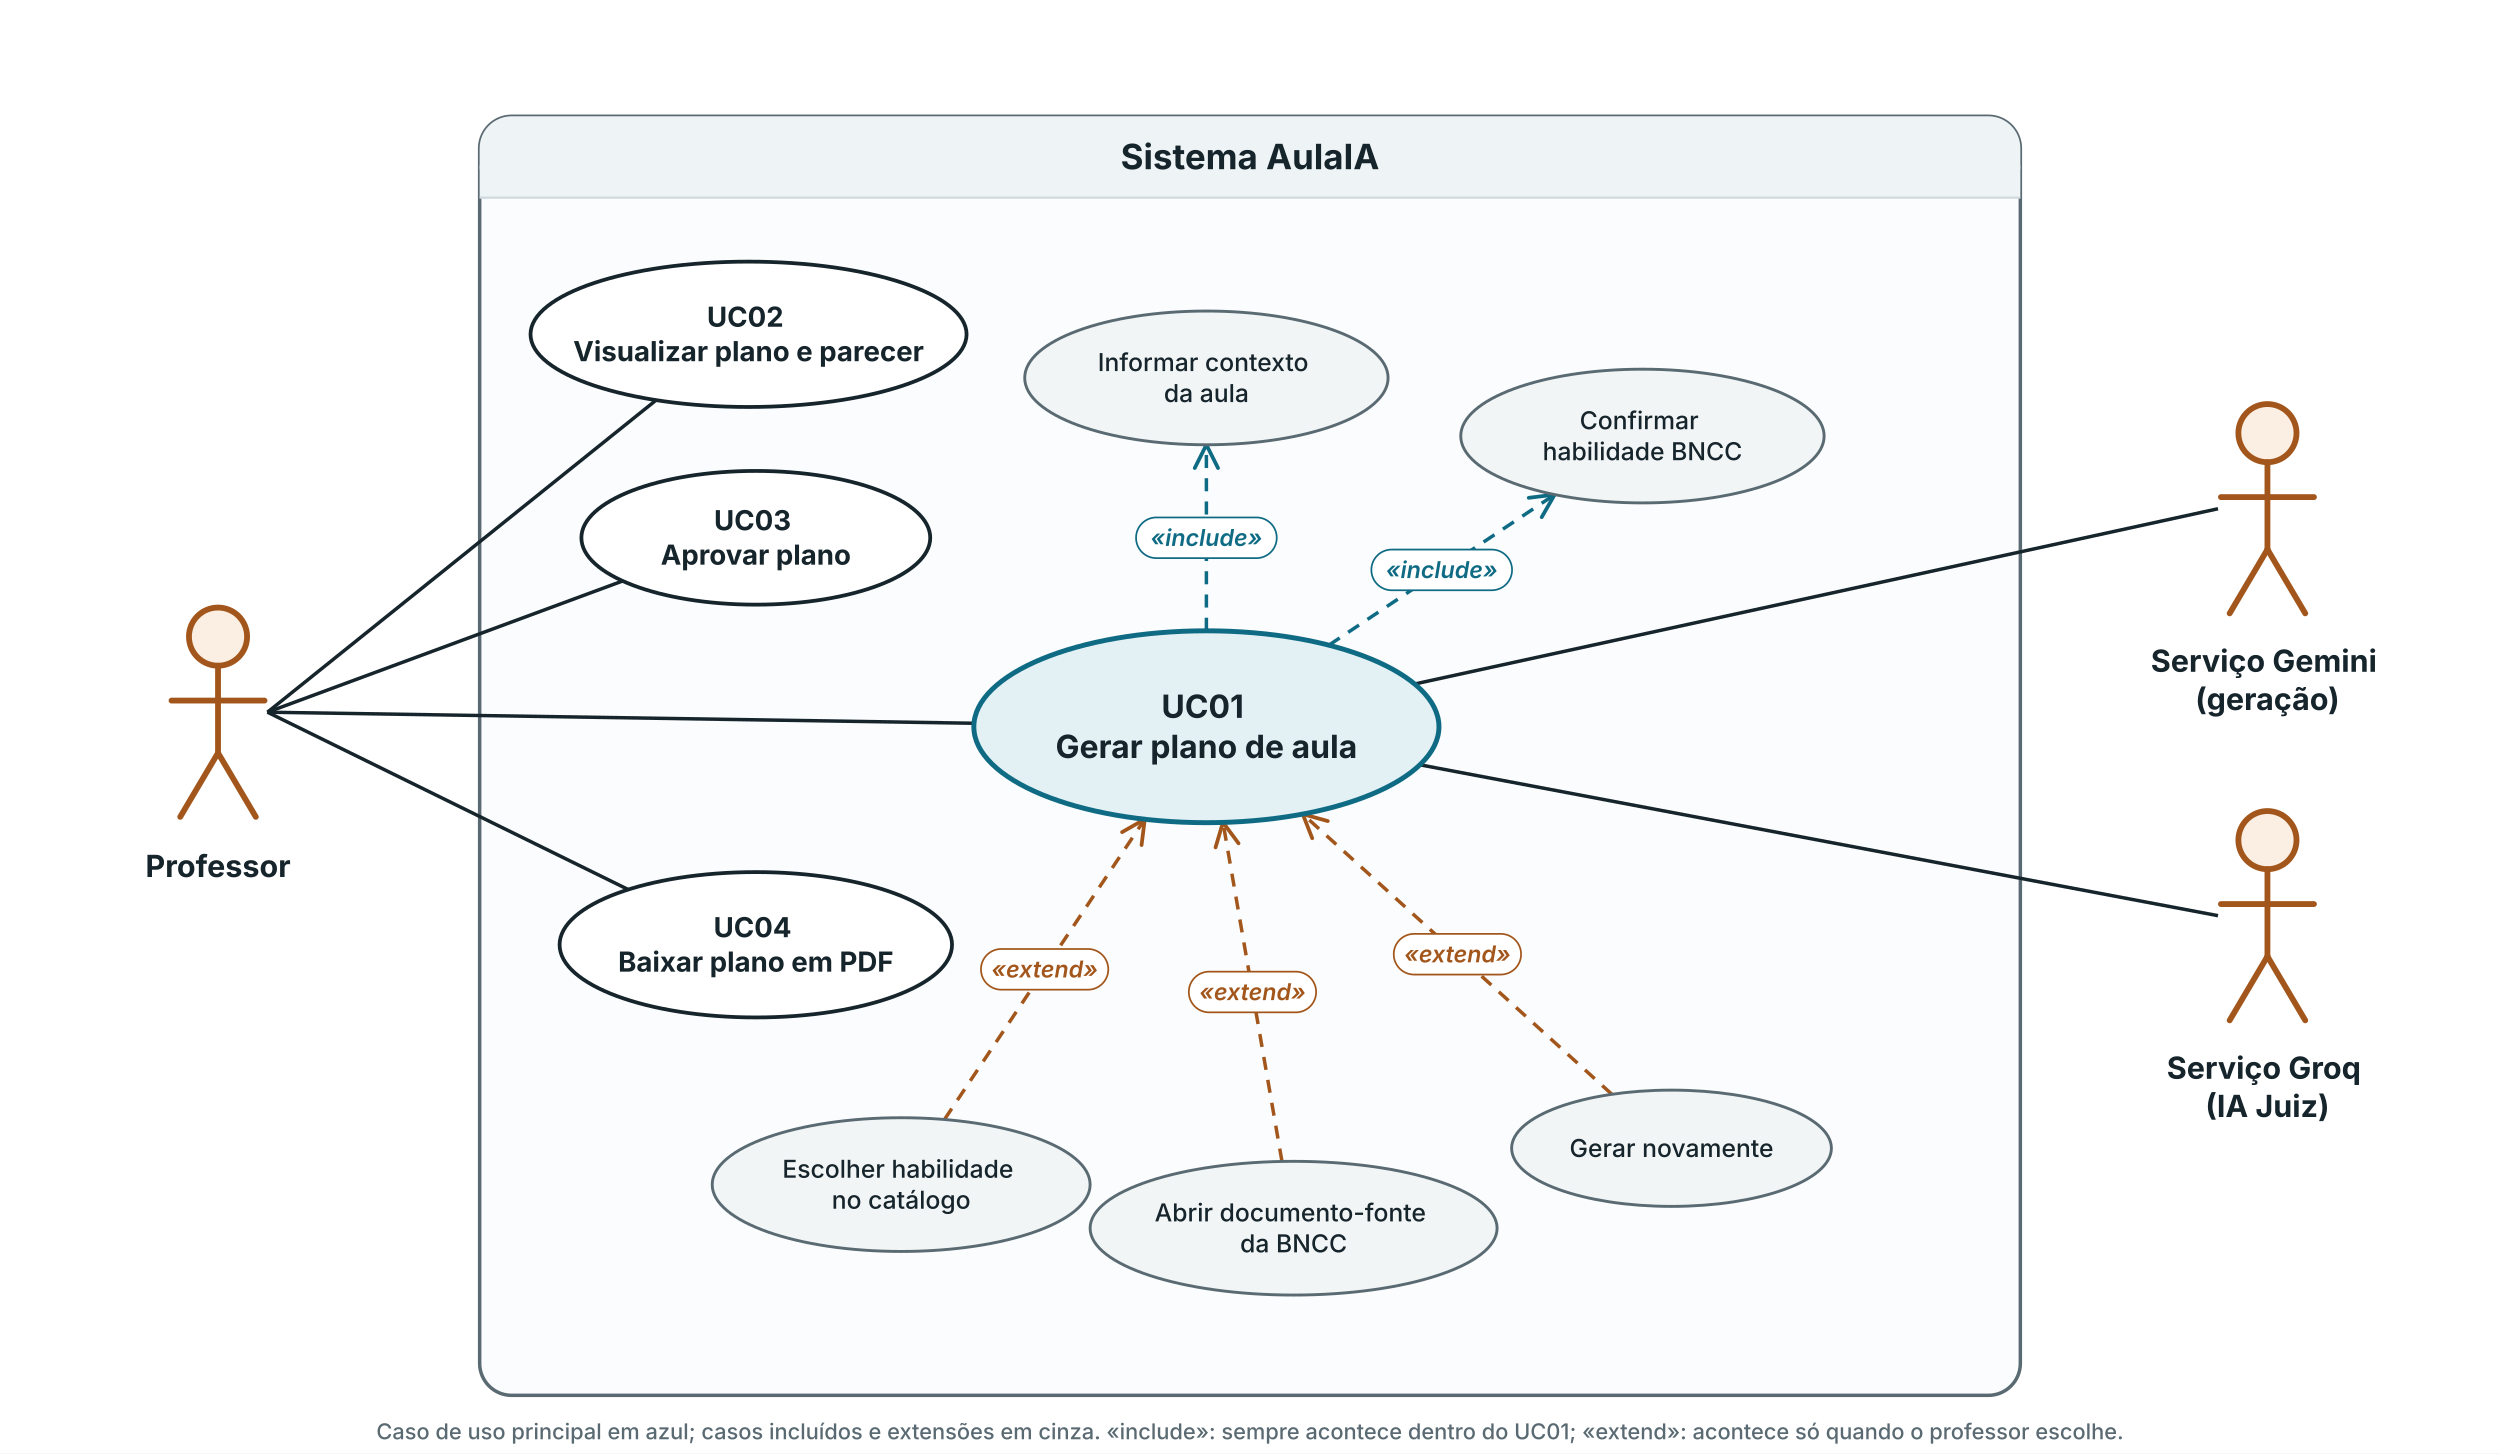
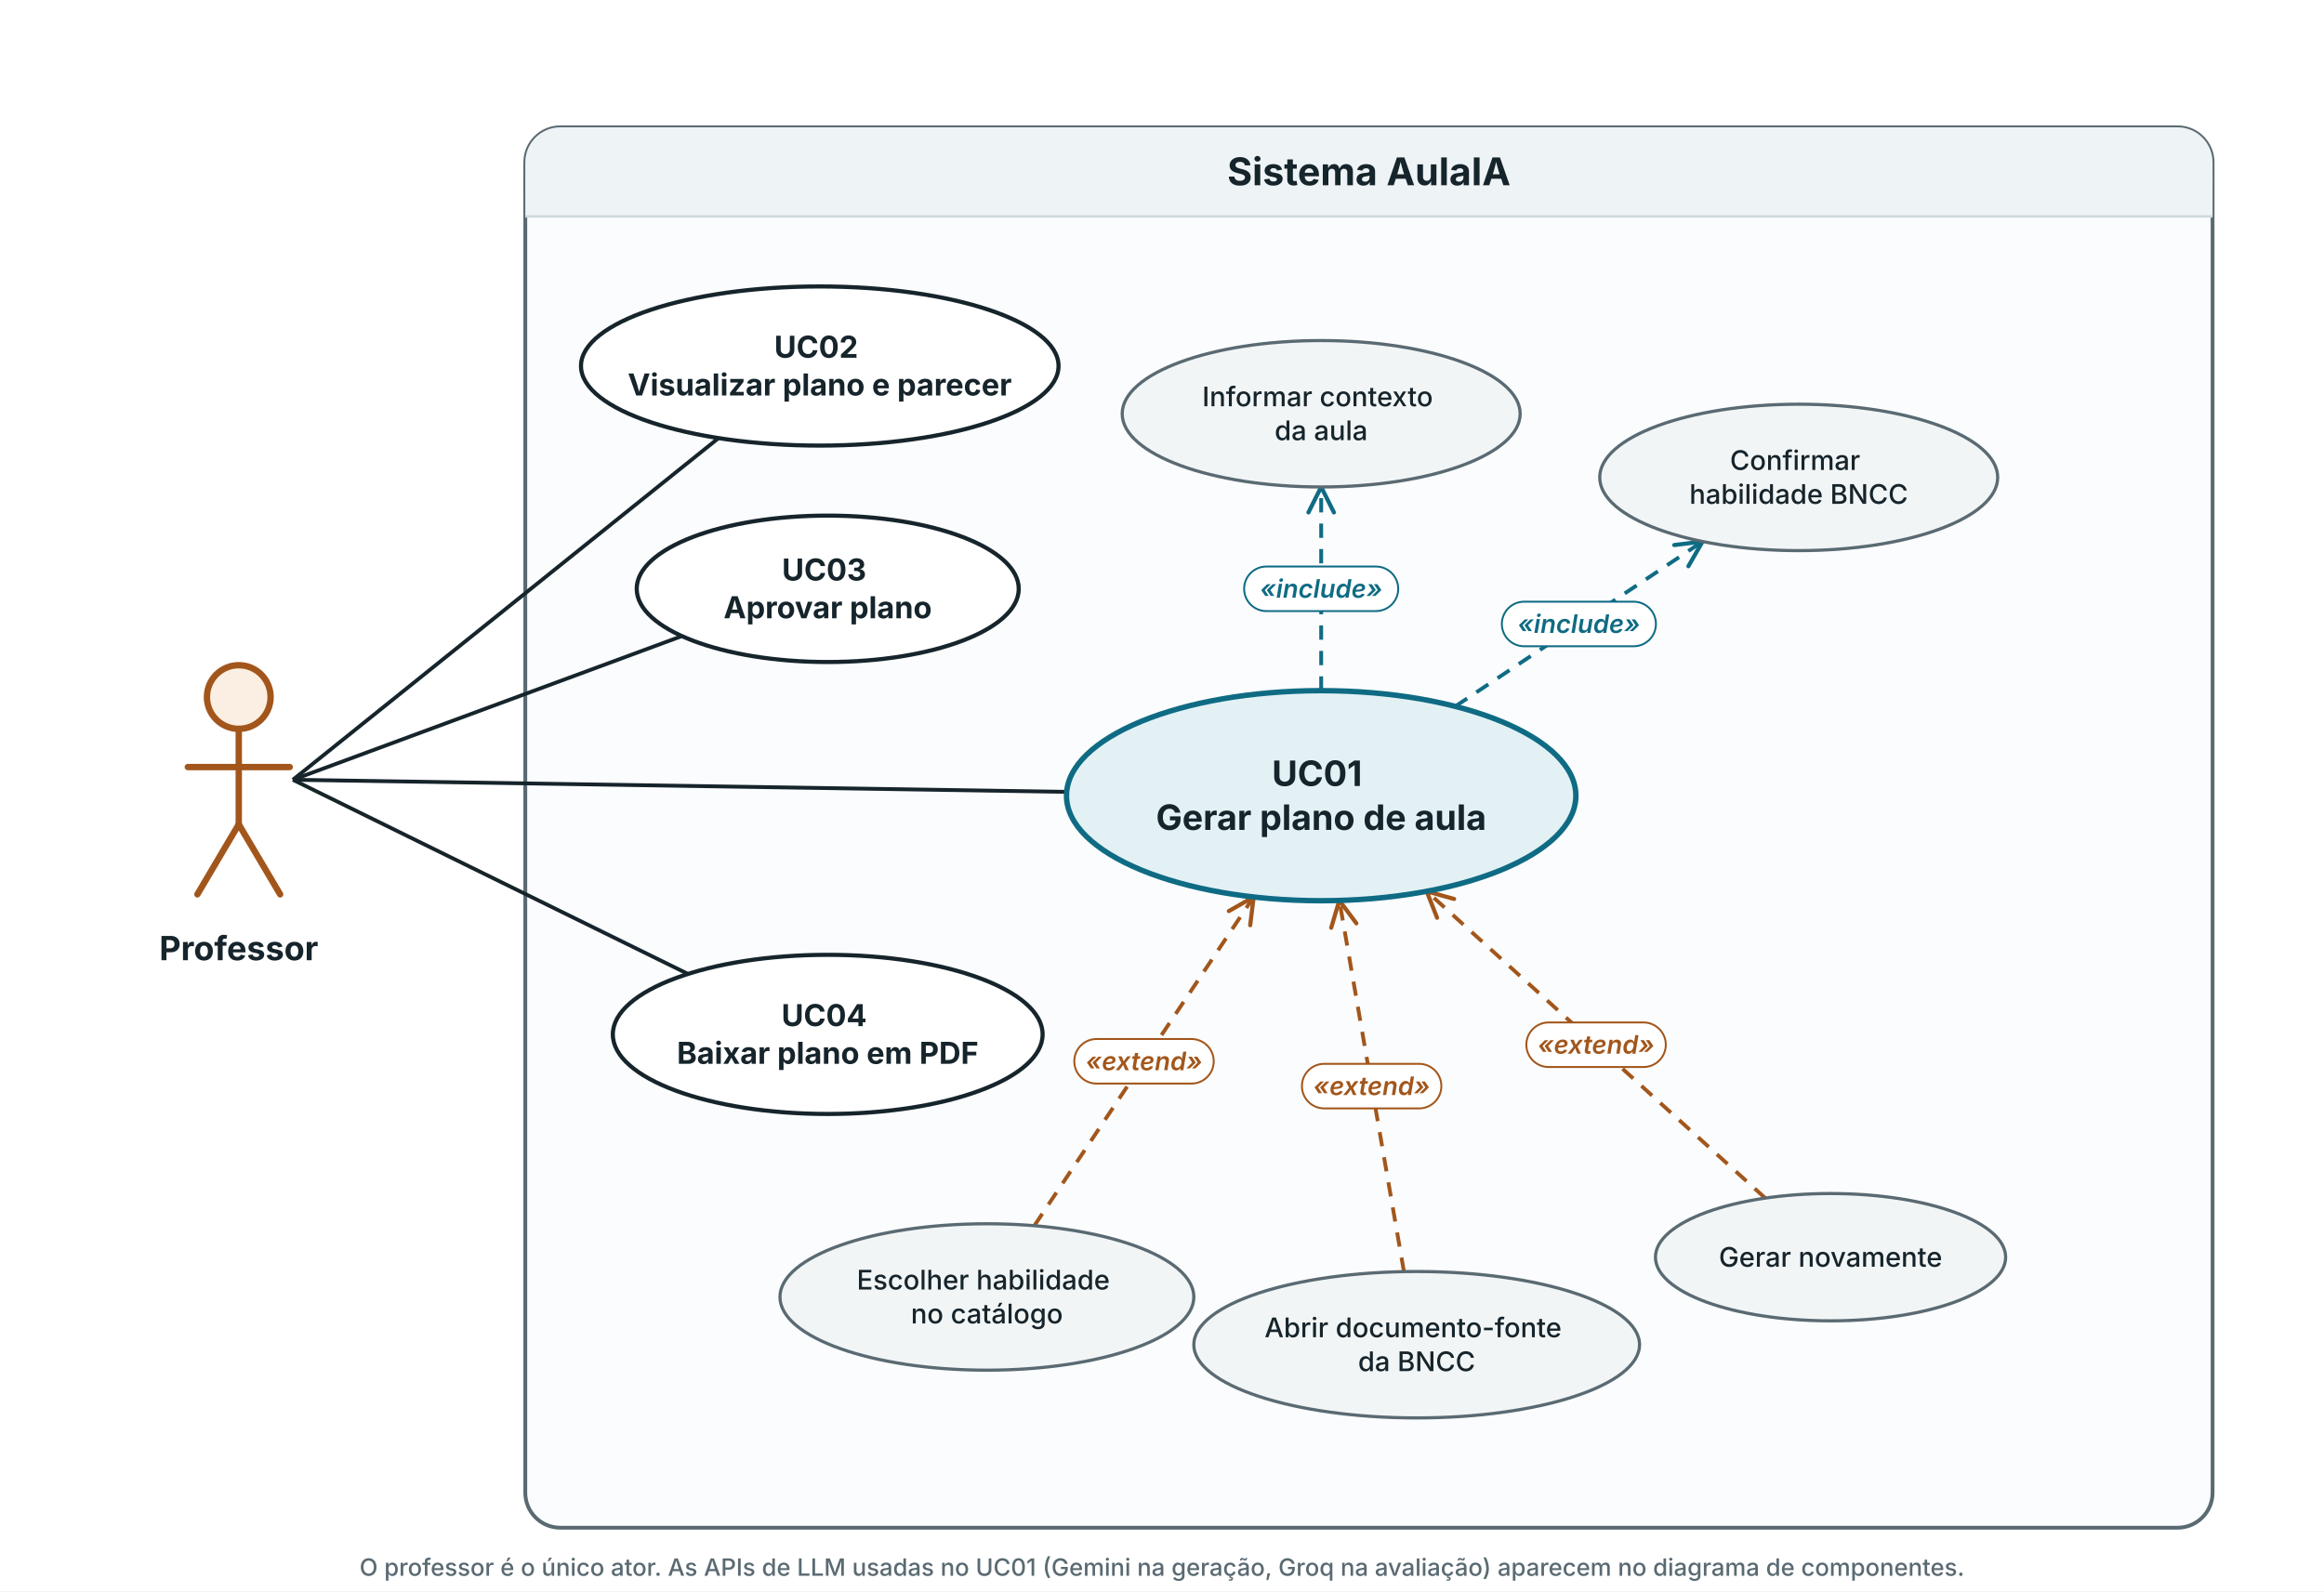
- <svg xmlns="http://www.w3.org/2000/svg" width="1720" height="1000" viewBox="0 0 1720 1000" font-family="Inter, 'DejaVu Sans', sans-serif">
-   <rect width="1720" height="1000" fill="#ffffff" />
+ <svg xmlns="http://www.w3.org/2000/svg" width="1460" height="1000" viewBox="0 0 1460 1000" font-family="Inter, 'DejaVu Sans', sans-serif">
+   <rect width="1460" height="1000" fill="#ffffff" />
  <rect x="330" y="80" width="1060" height="880" rx="22" fill="#fbfcfd" stroke="#5a6a72" stroke-width="2.4" />
  <rect x="330" y="80" width="1060" height="56" rx="22" fill="#eef3f5" />
  <rect x="330" y="114" width="1060" height="22" fill="#eef3f5" />
  <line x1="330" y1="136" x2="1390" y2="136" stroke="#cfd9de" stroke-width="1.5" />
  <text text-anchor="middle" font-size="24" font-weight="700" fill="#16242b">
    <tspan x="860.0" y="116.4">Sistema AulaIA</tspan>
  </text>
  <line x1="184.0" y1="490.0" x2="670.1" y2="497.6" stroke="#16242b" stroke-width="2.4" />
  <line x1="184.0" y1="490.0" x2="451.4" y2="275.3" stroke="#16242b" stroke-width="2.4" />
  <line x1="184.0" y1="490.0" x2="428.4" y2="399.7" stroke="#16242b" stroke-width="2.4" />
  <line x1="184.0" y1="490.0" x2="432.2" y2="612.0" stroke="#16242b" stroke-width="2.4" />
-   <line x1="973.2" y1="470.6" x2="1526.0" y2="350.0" stroke="#16242b" stroke-width="2.4" />
-   <line x1="976.9" y1="526.2" x2="1526.0" y2="630.0" stroke="#16242b" stroke-width="2.4" />
  <line x1="830.0" y1="434.0" x2="830.0" y2="306.0" stroke="#0f6b84" stroke-width="2.4" stroke-dasharray="9 7" />
  <polyline points="822.0,322.0 830.0,306.0 838.0,322.0" fill="none" stroke="#0f6b84" stroke-width="2.6" stroke-linejoin="round" stroke-linecap="round" />
  <rect x="781.6" y="356.0" width="96.8" height="28" rx="14" fill="#ffffff" stroke="#0f6b84" stroke-width="1.2" />
  <text text-anchor="middle" font-size="16" font-weight="600" fill="#0f6b84" font-style="italic">
    <tspan x="830.0" y="375.6">«include»</tspan>
  </text>
  <line x1="914.2" y1="443.9" x2="1069.6" y2="340.3" stroke="#0f6b84" stroke-width="2.4" stroke-dasharray="9 7" />
  <polyline points="1051.8,342.5 1069.6,340.3 1060.7,355.8" fill="none" stroke="#0f6b84" stroke-width="2.6" stroke-linejoin="round" stroke-linecap="round" />
  <rect x="943.5" y="378.1" width="96.8" height="28" rx="14" fill="#ffffff" stroke="#0f6b84" stroke-width="1.2" />
  <text text-anchor="middle" font-size="16" font-weight="600" fill="#0f6b84" font-style="italic">
    <tspan x="991.9" y="397.7">«include»</tspan>
  </text>
  <line x1="649.8" y1="770.2" x2="787.6" y2="563.6" stroke="#a2561b" stroke-width="2.4" stroke-dasharray="9 7" />
  <polyline points="772.0,572.5 787.6,563.6 785.4,581.4" fill="none" stroke="#a2561b" stroke-width="2.6" stroke-linejoin="round" stroke-linecap="round" />
  <rect x="674.9" y="652.9" width="87.6" height="28" rx="14" fill="#ffffff" stroke="#a2561b" stroke-width="1.2" />
  <text text-anchor="middle" font-size="16" font-weight="600" fill="#a2561b" font-style="italic">
    <tspan x="718.7" y="672.5">«extend»</tspan>
  </text>
  <line x1="882.0" y1="799.1" x2="841.4" y2="565.8" stroke="#a2561b" stroke-width="2.4" stroke-dasharray="9 7" />
  <polyline points="836.3,583.0 841.4,565.8 852.1,580.2" fill="none" stroke="#a2561b" stroke-width="2.6" stroke-linejoin="round" stroke-linecap="round" />
  <rect x="817.9" y="668.5" width="87.6" height="28" rx="14" fill="#ffffff" stroke="#a2561b" stroke-width="1.2" />
  <text text-anchor="middle" font-size="16" font-weight="600" fill="#a2561b" font-style="italic">
    <tspan x="861.7" y="688.1">«extend»</tspan>
  </text>
  <line x1="1109.0" y1="752.9" x2="896.3" y2="560.1" stroke="#a2561b" stroke-width="2.4" stroke-dasharray="9 7" />
  <polyline points="902.8,576.7 896.3,560.1 913.5,564.9" fill="none" stroke="#a2561b" stroke-width="2.6" stroke-linejoin="round" stroke-linecap="round" />
  <rect x="958.9" y="642.5" width="87.6" height="28" rx="14" fill="#ffffff" stroke="#a2561b" stroke-width="1.2" />
  <text text-anchor="middle" font-size="16" font-weight="600" fill="#a2561b" font-style="italic">
    <tspan x="1002.7" y="662.1">«extend»</tspan>
  </text>
  <ellipse cx="830" cy="500" rx="160" ry="66" fill="#e3f1f5" stroke="#0f6b84" stroke-width="3.4" />
  <text text-anchor="middle" font-size="22" font-weight="700" fill="#16242b">
    <tspan x="830.0" y="493.9">UC01</tspan>
    <tspan x="830.0" y="521.5">Gerar plano de aula</tspan>
  </text>
  <ellipse cx="515" cy="230" rx="150" ry="50" fill="#ffffff" stroke="#16242b" stroke-width="2.6" />
  <text text-anchor="middle" font-size="19" font-weight="650" fill="#16242b">
    <tspan x="515.0" y="224.8">UC02</tspan>
    <tspan x="515.0" y="248.5">Visualizar plano e parecer</tspan>
  </text>
  <ellipse cx="520" cy="370" rx="120" ry="46" fill="#ffffff" stroke="#16242b" stroke-width="2.6" />
  <text text-anchor="middle" font-size="19" font-weight="650" fill="#16242b">
    <tspan x="520.0" y="364.8">UC03</tspan>
    <tspan x="520.0" y="388.5">Aprovar plano</tspan>
  </text>
  <ellipse cx="520" cy="650" rx="135" ry="50" fill="#ffffff" stroke="#16242b" stroke-width="2.6" />
  <text text-anchor="middle" font-size="19" font-weight="650" fill="#16242b">
    <tspan x="520.0" y="644.8">UC04</tspan>
    <tspan x="520.0" y="668.5">Baixar plano em PDF</tspan>
  </text>
  <ellipse cx="830" cy="260" rx="125" ry="46" fill="#f2f5f6" stroke="#5a6a72" stroke-width="2" />
  <text text-anchor="middle" font-size="17" font-weight="550" fill="#16242b">
    <tspan x="830.0" y="255.3">Informar contexto</tspan>
    <tspan x="830.0" y="276.6">da aula</tspan>
  </text>
  <ellipse cx="1130" cy="300" rx="125" ry="46" fill="#f2f5f6" stroke="#5a6a72" stroke-width="2" />
  <text text-anchor="middle" font-size="17" font-weight="550" fill="#16242b">
    <tspan x="1130.0" y="295.3">Confirmar</tspan>
    <tspan x="1130.0" y="316.6">habilidade BNCC</tspan>
  </text>
  <ellipse cx="620" cy="815" rx="130" ry="46" fill="#f2f5f6" stroke="#5a6a72" stroke-width="2" />
  <text text-anchor="middle" font-size="17" font-weight="550" fill="#16242b">
    <tspan x="620.0" y="810.3">Escolher habilidade</tspan>
    <tspan x="620.0" y="831.6">no catálogo</tspan>
  </text>
  <ellipse cx="890" cy="845" rx="140" ry="46" fill="#f2f5f6" stroke="#5a6a72" stroke-width="2" />
  <text text-anchor="middle" font-size="17" font-weight="550" fill="#16242b">
    <tspan x="890.0" y="840.3">Abrir documento-fonte</tspan>
    <tspan x="890.0" y="861.6">da BNCC</tspan>
  </text>
  <ellipse cx="1150" cy="790" rx="110" ry="40" fill="#f2f5f6" stroke="#5a6a72" stroke-width="2" />
  <text text-anchor="middle" font-size="17" font-weight="550" fill="#16242b">
    <tspan x="1150.0" y="796.0">Gerar novamente</tspan>
  </text>
  <g stroke="#a2561b" stroke-width="4" stroke-linecap="round" fill="none">
    <circle cx="150" cy="438" r="20" fill="#fbeee2" />
    <line x1="150" y1="458" x2="150" y2="518" />
    <line x1="118" y1="482" x2="182" y2="482" />
    <line x1="150" y1="518" x2="124" y2="562" />
    <line x1="150" y1="518" x2="176" y2="562" />
  </g>
  <text text-anchor="middle" font-size="21" font-weight="700" fill="#16242b">
    <tspan x="150.0" y="603.4">Professor</tspan>
  </text>
-   <g stroke="#a2561b" stroke-width="4" stroke-linecap="round" fill="none">
-     <circle cx="1560" cy="298" r="20" fill="#fbeee2" />
-     <line x1="1560" y1="318" x2="1560" y2="378" />
-     <line x1="1528" y1="342" x2="1592" y2="342" />
-     <line x1="1560" y1="378" x2="1534" y2="422" />
-     <line x1="1560" y1="378" x2="1586" y2="422" />
-   </g>
-   <text text-anchor="middle" font-size="21" font-weight="700" fill="#16242b">
-     <tspan x="1560.0" y="462.2">Serviço Gemini</tspan>
-     <tspan x="1560.0" y="488.5">(geração)</tspan>
-   </text>
-   <g stroke="#a2561b" stroke-width="4" stroke-linecap="round" fill="none">
-     <circle cx="1560" cy="578" r="20" fill="#fbeee2" />
-     <line x1="1560" y1="598" x2="1560" y2="658" />
-     <line x1="1528" y1="622" x2="1592" y2="622" />
-     <line x1="1560" y1="658" x2="1534" y2="702" />
-     <line x1="1560" y1="658" x2="1586" y2="702" />
-   </g>
-   <text text-anchor="middle" font-size="21" font-weight="700" fill="#16242b">
-     <tspan x="1560.0" y="742.2">Serviço Groq</tspan>
-     <tspan x="1560.0" y="768.5">(IA Juiz)</tspan>
-   </text>
  <text text-anchor="middle" font-size="15" font-weight="500" fill="#5a6a72">
-     <tspan x="860.0" y="990.2">Caso de uso principal em azul; casos incluídos e extensões em cinza. «include»: sempre acontece dentro do UC01; «extend»: acontece só quando o professor escolhe.</tspan>
+     <tspan x="730.0" y="990.2">O professor é o único ator. As APIs de LLM usadas no UC01 (Gemini na geração, Groq na avaliação) aparecem no diagrama de componentes.</tspan>
  </text>
</svg>
